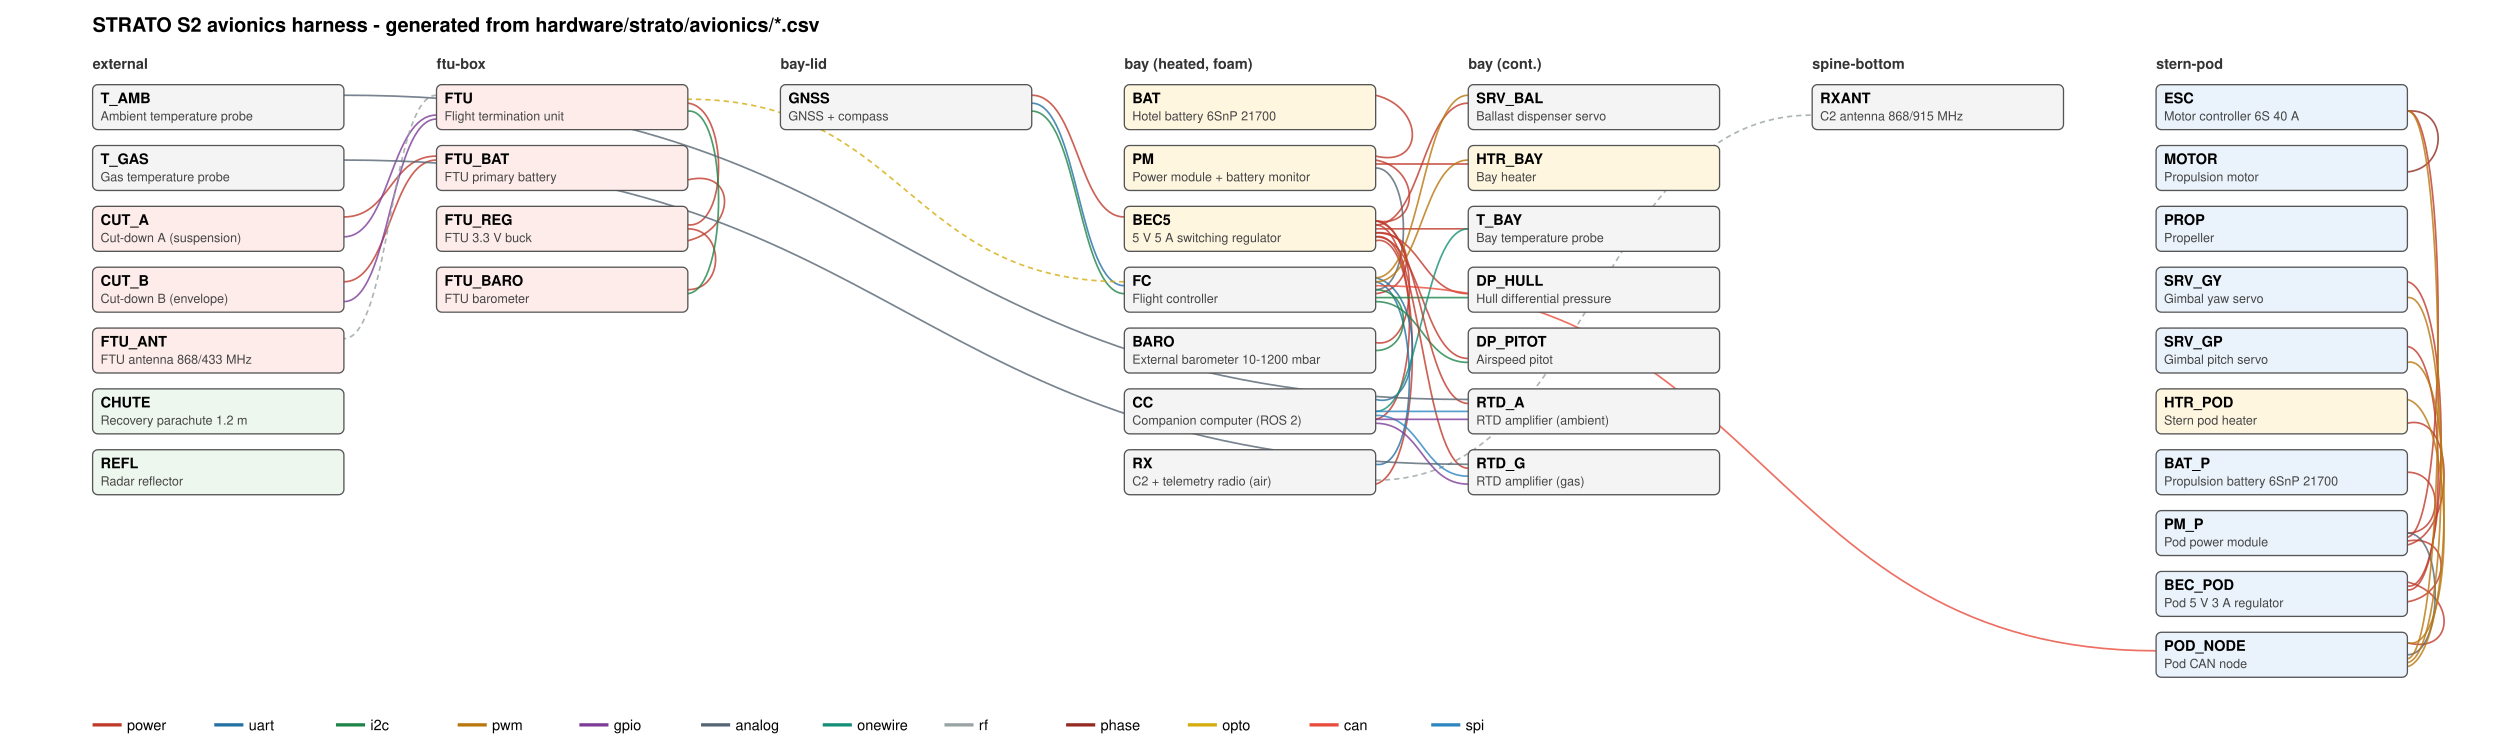
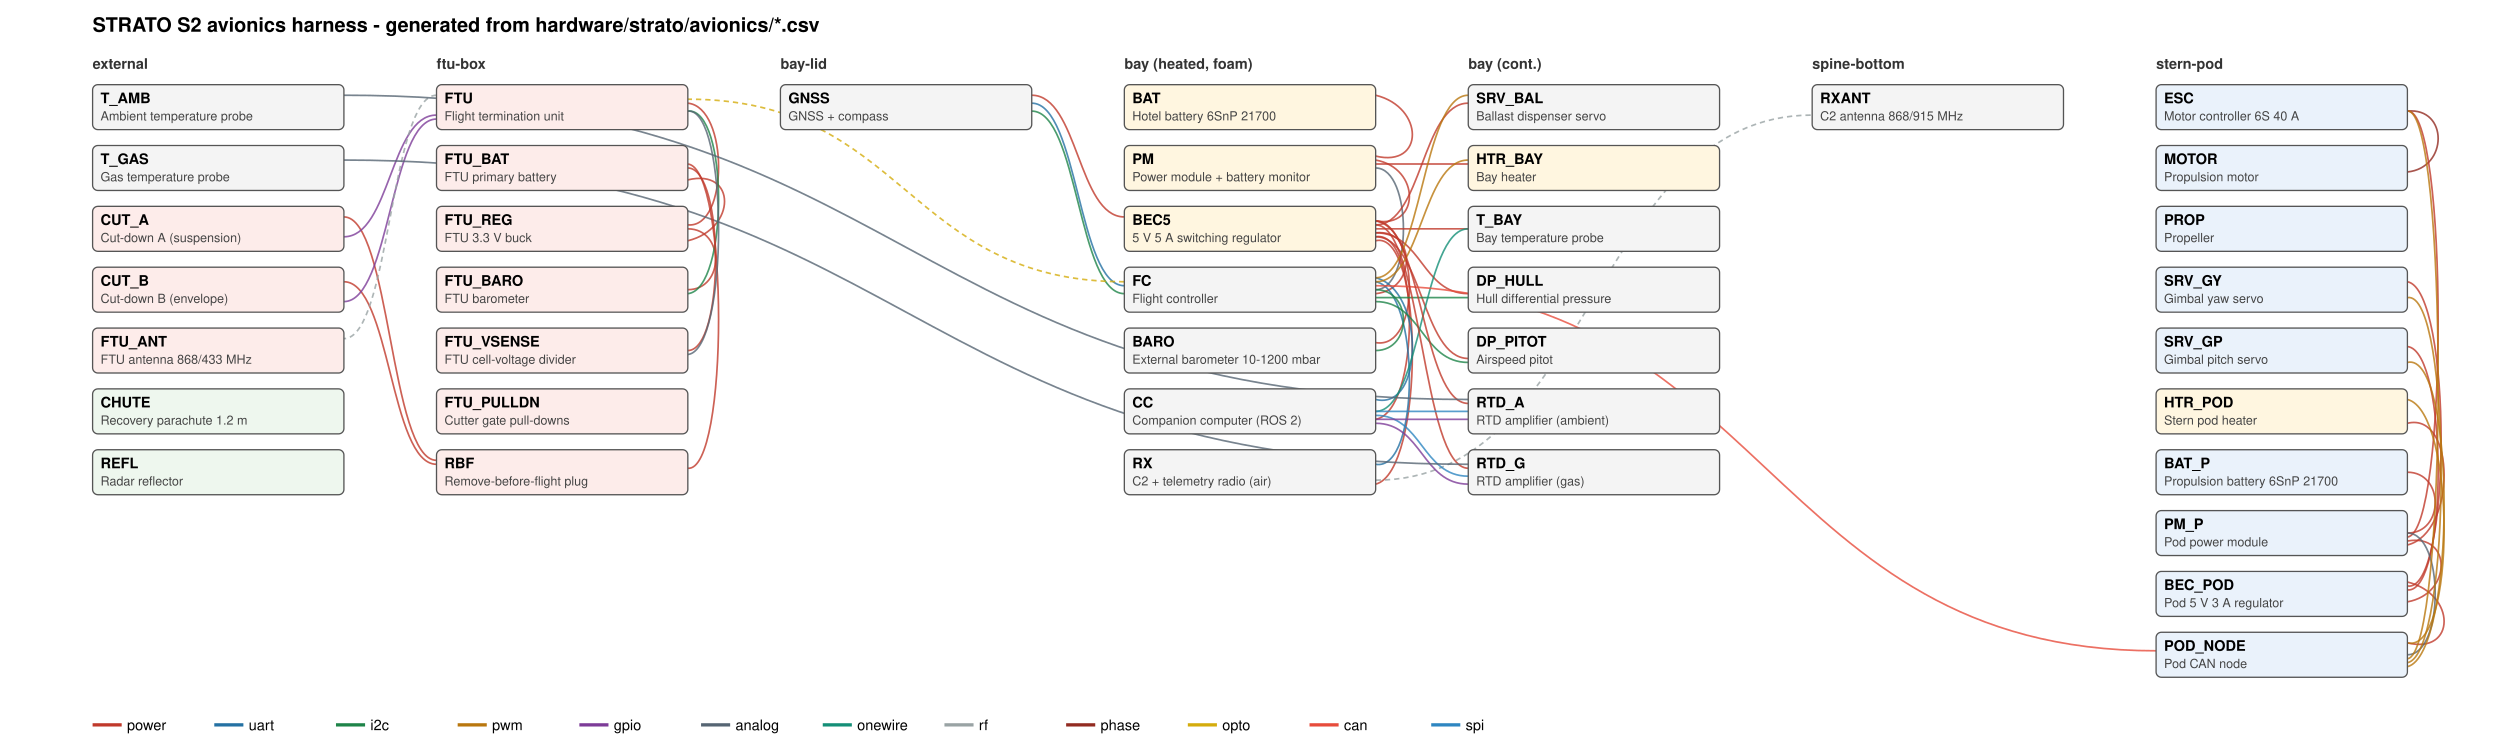
<svg xmlns="http://www.w3.org/2000/svg" viewBox="0 0 1890 570" font-family="Helvetica,Arial,sans-serif" font-size="11">
  <rect width="1890" height="570" fill="#ffffff" />
  <text x="70" y="24" font-size="15" font-weight="bold">STRATO S2 avionics harness - generated from hardware/strato/avionics/*.csv</text>
  <text x="70" y="52" font-weight="bold" fill="#333">external</text>
  <text x="330" y="52" font-weight="bold" fill="#333">ftu-box</text>
  <text x="590" y="52" font-weight="bold" fill="#333">bay-lid</text>
  <text x="850" y="52" font-weight="bold" fill="#333">bay (heated, foam)</text>
  <text x="1110" y="52" font-weight="bold" fill="#333">bay (cont.)</text>
  <text x="1370" y="52" font-weight="bold" fill="#333">spine-bottom</text>
  <text x="1630" y="52" font-weight="bold" fill="#333">stern-pod</text>
  <path d="M1040,72.0 C1077,81.0 1077,127.0 1040,118.0" fill="none" stroke="#c0392b" stroke-width="1.3" opacity="0.8" />
  <path d="M1040,121.0 C1074,127.0 1074,173.0 1040,167.0" fill="none" stroke="#c0392b" stroke-width="1.3" opacity="0.8" />
  <path d="M1040,124.0 C1075.0,124.0 1075.0,124.0 1110,124.0" fill="none" stroke="#c0392b" stroke-width="1.3" opacity="0.8" />
  <path d="M1040,127.0 C1068,127.0 1068,219.0 1040,219.0" fill="none" stroke="#566573" stroke-width="1.3" opacity="0.8" />
  <path d="M1040,176.0 C1071,173.0 1071,219.0 1040,222.0" fill="none" stroke="#c0392b" stroke-width="1.3" opacity="0.8" />
  <path d="M1040,179.0 C1074,173.0 1074,311.0 1040,317.0" fill="none" stroke="#c0392b" stroke-width="1.3" opacity="0.8" />
  <path d="M1040,182.0 C1077,173.0 1077,357.0 1040,366.0" fill="none" stroke="#c0392b" stroke-width="1.3" opacity="0.8" />
  <path d="M850,164.0 C815.0,164.0 815.0,72.0 780,72.0" fill="none" stroke="#c0392b" stroke-width="1.3" opacity="0.8" />
  <path d="M1040,167.0 C1074,173.0 1074,265.0 1040,259.0" fill="none" stroke="#c0392b" stroke-width="1.3" opacity="0.8" />
  <path d="M1040,170.0 C1075.0,170.0 1075.0,78.0 1110,78.0" fill="none" stroke="#c0392b" stroke-width="1.3" opacity="0.8" />
  <path d="M1040,173.0 C1075.0,173.0 1075.0,173.0 1110,173.0" fill="none" stroke="#c0392b" stroke-width="1.3" opacity="0.8" />
  <path d="M1040,176.0 C1075.0,176.0 1075.0,222.0 1110,222.0" fill="none" stroke="#c0392b" stroke-width="1.3" opacity="0.8" />
  <path d="M1040,179.0 C1075.0,179.0 1075.0,271.0 1110,271.0" fill="none" stroke="#c0392b" stroke-width="1.3" opacity="0.8" />
  <path d="M1040,210.0 C1077,219.0 1077,311.0 1040,302.0" fill="none" stroke="#2471a3" stroke-width="1.3" opacity="0.8" />
  <path d="M1040,213.0 C1074,219.0 1074,357.0 1040,351.0" fill="none" stroke="#2471a3" stroke-width="1.3" opacity="0.8" />
  <path d="M850,216.0 C815.0,216.0 815.0,78.0 780,78.0" fill="none" stroke="#2471a3" stroke-width="1.3" opacity="0.8" />
  <path d="M1040,219.0 C1068,219.0 1068,265.0 1040,265.0" fill="none" stroke="#1e8449" stroke-width="1.3" opacity="0.8" />
  <path d="M850,222.0 C815.0,222.0 815.0,84.0 780,84.0" fill="none" stroke="#1e8449" stroke-width="1.3" opacity="0.8" />
  <path d="M1040,225.0 C1075.0,225.0 1075.0,225.0 1110,225.0" fill="none" stroke="#1e8449" stroke-width="1.3" opacity="0.8" />
  <path d="M1040,228.0 C1075.0,228.0 1075.0,274.0 1110,274.0" fill="none" stroke="#1e8449" stroke-width="1.3" opacity="0.8" />
  <path d="M1040,210.0 C1075.0,210.0 1075.0,72.0 1110,72.0" fill="none" stroke="#b9770e" stroke-width="1.3" opacity="0.8" />
  <path d="M1040,213.0 C1075.0,213.0 1075.0,121.0 1110,121.0" fill="none" stroke="#b9770e" stroke-width="1.3" opacity="0.8" />
  <path d="M1040,311.0 C1075.0,311.0 1075.0,173.0 1110,173.0" fill="none" stroke="#148f77" stroke-width="1.3" opacity="0.8" />
  <path d="M1820,84.0 C1851,81.0 1851,127.0 1820,130.0" fill="none" stroke="#922b21" stroke-width="1.3" opacity="0.8" />
  <path d="M1040,363.0 C1205.0,363.0 1205.0,87.0 1370,87.0" fill="none" stroke="#99a3a4" stroke-width="1.3" opacity="0.8" stroke-dasharray="4 3" />
  <path d="M520,136.0 C557,127.0 557,173.0 520,182.0" fill="none" stroke="#c0392b" stroke-width="1.3" opacity="0.8" />
-   <path d="M330,118.0 C295.0,118.0 295.0,164.0 260,164.0" fill="none" stroke="#c0392b" stroke-width="1.3" opacity="0.8" />
-   <path d="M330,121.0 C295.0,121.0 295.0,213.0 260,213.0" fill="none" stroke="#c0392b" stroke-width="1.3" opacity="0.8" />
+   <path d="M330,348.0 C295.0,348.0 295.0,164.0 260,164.0" fill="none" stroke="#c0392b" stroke-width="1.3" opacity="0.8" />
+   <path d="M330,351.0 C295.0,351.0 295.0,213.0 260,213.0" fill="none" stroke="#c0392b" stroke-width="1.3" opacity="0.8" />
  <path d="M520,170.0 C551,173.0 551,81.0 520,78.0" fill="none" stroke="#c0392b" stroke-width="1.3" opacity="0.8" />
  <path d="M520,173.0 C548,173.0 548,219.0 520,219.0" fill="none" stroke="#c0392b" stroke-width="1.3" opacity="0.8" />
  <path d="M520,84.0 C551,81.0 551,219.0 520,222.0" fill="none" stroke="#1e8449" stroke-width="1.3" opacity="0.8" />
  <path d="M330,87.0 C295.0,87.0 295.0,179.0 260,179.0" fill="none" stroke="#7d3c98" stroke-width="1.3" opacity="0.8" />
  <path d="M330,90.0 C295.0,90.0 295.0,228.0 260,228.0" fill="none" stroke="#7d3c98" stroke-width="1.3" opacity="0.8" />
  <path d="M330,72.0 C295.0,72.0 295.0,256.0 260,256.0" fill="none" stroke="#99a3a4" stroke-width="1.3" opacity="0.8" stroke-dasharray="4 3" />
  <path d="M850,213.0 C685.0,213.0 685.0,75.0 520,75.0" fill="none" stroke="#d4ac0d" stroke-width="1.3" opacity="0.8" stroke-dasharray="4 3" />
  <path d="M1040,216.0 C1335.0,216.0 1335.0,492.0 1630,492.0" fill="none" stroke="#e74c3c" stroke-width="1.3" opacity="0.8" />
  <path d="M1820,357.0 C1848,357.0 1848,403.0 1820,403.0" fill="none" stroke="#c0392b" stroke-width="1.3" opacity="0.8" />
  <path d="M1820,406.0 C1851,403.0 1851,81.0 1820,84.0" fill="none" stroke="#c0392b" stroke-width="1.3" opacity="0.8" />
  <path d="M1820,409.0 C1854,403.0 1854,449.0 1820,455.0" fill="none" stroke="#c0392b" stroke-width="1.3" opacity="0.8" />
  <path d="M1820,412.0 C1857,403.0 1857,311.0 1820,320.0" fill="none" stroke="#c0392b" stroke-width="1.3" opacity="0.8" />
  <path d="M1820,440.0 C1857,449.0 1857,495.0 1820,486.0" fill="none" stroke="#c0392b" stroke-width="1.3" opacity="0.8" />
  <path d="M1820,443.0 C1854,449.0 1854,219.0 1820,213.0" fill="none" stroke="#c0392b" stroke-width="1.3" opacity="0.8" />
  <path d="M1820,446.0 C1851,449.0 1851,265.0 1820,262.0" fill="none" stroke="#c0392b" stroke-width="1.3" opacity="0.8" />
  <path d="M1820,403.0 C1848,403.0 1848,495.0 1820,495.0" fill="none" stroke="#566573" stroke-width="1.3" opacity="0.8" />
  <path d="M1820,498.0 C1851,495.0 1851,81.0 1820,84.0" fill="none" stroke="#b9770e" stroke-width="1.3" opacity="0.8" />
  <path d="M1820,501.0 C1854,495.0 1854,219.0 1820,225.0" fill="none" stroke="#b9770e" stroke-width="1.3" opacity="0.8" />
  <path d="M1820,504.0 C1857,495.0 1857,265.0 1820,274.0" fill="none" stroke="#b9770e" stroke-width="1.3" opacity="0.8" />
  <path d="M1820,486.0 C1857,495.0 1857,311.0 1820,302.0" fill="none" stroke="#b9770e" stroke-width="1.3" opacity="0.8" />
  <path d="M1040,167.0 C1075.0,167.0 1075.0,305.0 1110,305.0" fill="none" stroke="#c0392b" stroke-width="1.3" opacity="0.8" />
  <path d="M1040,170.0 C1075.0,170.0 1075.0,354.0 1110,354.0" fill="none" stroke="#c0392b" stroke-width="1.3" opacity="0.8" />
  <path d="M1040,311.0 C1075.0,311.0 1075.0,311.0 1110,311.0" fill="none" stroke="#2e86c1" stroke-width="1.3" opacity="0.8" />
  <path d="M1040,314.0 C1075.0,314.0 1075.0,360.0 1110,360.0" fill="none" stroke="#2e86c1" stroke-width="1.3" opacity="0.8" />
  <path d="M1040,317.0 C1075.0,317.0 1075.0,317.0 1110,317.0" fill="none" stroke="#7d3c98" stroke-width="1.3" opacity="0.8" />
  <path d="M1040,320.0 C1075.0,320.0 1075.0,366.0 1110,366.0" fill="none" stroke="#7d3c98" stroke-width="1.3" opacity="0.8" />
  <path d="M1110,302.0 C685.0,302.0 685.0,72.0 260,72.0" fill="none" stroke="#566573" stroke-width="1.3" opacity="0.8" />
  <path d="M1110,351.0 C685.0,351.0 685.0,121.0 260,121.0" fill="none" stroke="#566573" stroke-width="1.3" opacity="0.8" />
+   <path d="M520,124.0 C551,127.0 551,357.0 520,354.0" fill="none" stroke="#c0392b" stroke-width="1.3" opacity="0.8" />
+   <path d="M520,127.0 C548,127.0 548,265.0 520,265.0" fill="none" stroke="#c0392b" stroke-width="1.3" opacity="0.8" />
+   <path d="M520,268.0 C551,265.0 551,81.0 520,84.0" fill="none" stroke="#566573" stroke-width="1.3" opacity="0.8" />
  <rect x="70" y="64" width="190" height="34" rx="4" fill="#f4f4f4" stroke="#555" />
  <text x="76" y="78" font-weight="bold">T_AMB</text>
  <text x="76" y="91" fill="#444" font-size="9.5">Ambient temperature probe</text>
  <rect x="70" y="110" width="190" height="34" rx="4" fill="#f4f4f4" stroke="#555" />
  <text x="76" y="124" font-weight="bold">T_GAS</text>
  <text x="76" y="137" fill="#444" font-size="9.5">Gas temperature probe</text>
  <rect x="70" y="156" width="190" height="34" rx="4" fill="#fdecea" stroke="#555" />
  <text x="76" y="170" font-weight="bold">CUT_A</text>
  <text x="76" y="183" fill="#444" font-size="9.5">Cut-down A (suspension)</text>
  <rect x="70" y="202" width="190" height="34" rx="4" fill="#fdecea" stroke="#555" />
  <text x="76" y="216" font-weight="bold">CUT_B</text>
  <text x="76" y="229" fill="#444" font-size="9.5">Cut-down B (envelope)</text>
  <rect x="70" y="248" width="190" height="34" rx="4" fill="#fdecea" stroke="#555" />
  <text x="76" y="262" font-weight="bold">FTU_ANT</text>
  <text x="76" y="275" fill="#444" font-size="9.5">FTU antenna 868/433 MHz</text>
  <rect x="70" y="294" width="190" height="34" rx="4" fill="#eef7ee" stroke="#555" />
  <text x="76" y="308" font-weight="bold">CHUTE</text>
  <text x="76" y="321" fill="#444" font-size="9.5">Recovery parachute 1.2 m</text>
  <rect x="70" y="340" width="190" height="34" rx="4" fill="#eef7ee" stroke="#555" />
  <text x="76" y="354" font-weight="bold">REFL</text>
  <text x="76" y="367" fill="#444" font-size="9.5">Radar reflector</text>
  <rect x="330" y="64" width="190" height="34" rx="4" fill="#fdecea" stroke="#555" />
  <text x="336" y="78" font-weight="bold">FTU</text>
  <text x="336" y="91" fill="#444" font-size="9.5">Flight termination unit</text>
  <rect x="330" y="110" width="190" height="34" rx="4" fill="#fdecea" stroke="#555" />
  <text x="336" y="124" font-weight="bold">FTU_BAT</text>
  <text x="336" y="137" fill="#444" font-size="9.5">FTU primary battery</text>
  <rect x="330" y="156" width="190" height="34" rx="4" fill="#fdecea" stroke="#555" />
  <text x="336" y="170" font-weight="bold">FTU_REG</text>
  <text x="336" y="183" fill="#444" font-size="9.5">FTU 3.3 V buck</text>
  <rect x="330" y="202" width="190" height="34" rx="4" fill="#fdecea" stroke="#555" />
  <text x="336" y="216" font-weight="bold">FTU_BARO</text>
  <text x="336" y="229" fill="#444" font-size="9.5">FTU barometer</text>
+   <rect x="330" y="248" width="190" height="34" rx="4" fill="#fdecea" stroke="#555" />
+   <text x="336" y="262" font-weight="bold">FTU_VSENSE</text>
+   <text x="336" y="275" fill="#444" font-size="9.5">FTU cell-voltage divider</text>
+   <rect x="330" y="294" width="190" height="34" rx="4" fill="#fdecea" stroke="#555" />
+   <text x="336" y="308" font-weight="bold">FTU_PULLDN</text>
+   <text x="336" y="321" fill="#444" font-size="9.5">Cutter gate pull-downs</text>
+   <rect x="330" y="340" width="190" height="34" rx="4" fill="#fdecea" stroke="#555" />
+   <text x="336" y="354" font-weight="bold">RBF</text>
+   <text x="336" y="367" fill="#444" font-size="9.5">Remove-before-flight plug</text>
  <rect x="590" y="64" width="190" height="34" rx="4" fill="#f4f4f4" stroke="#555" />
  <text x="596" y="78" font-weight="bold">GNSS</text>
  <text x="596" y="91" fill="#444" font-size="9.5">GNSS + compass</text>
  <rect x="850" y="64" width="190" height="34" rx="4" fill="#fff6e0" stroke="#555" />
  <text x="856" y="78" font-weight="bold">BAT</text>
  <text x="856" y="91" fill="#444" font-size="9.5">Hotel battery 6SnP 21700</text>
  <rect x="850" y="110" width="190" height="34" rx="4" fill="#fff6e0" stroke="#555" />
  <text x="856" y="124" font-weight="bold">PM</text>
  <text x="856" y="137" fill="#444" font-size="9.5">Power module + battery monitor</text>
  <rect x="850" y="156" width="190" height="34" rx="4" fill="#fff6e0" stroke="#555" />
  <text x="856" y="170" font-weight="bold">BEC5</text>
  <text x="856" y="183" fill="#444" font-size="9.5">5 V 5 A switching regulator</text>
  <rect x="850" y="202" width="190" height="34" rx="4" fill="#f4f4f4" stroke="#555" />
  <text x="856" y="216" font-weight="bold">FC</text>
  <text x="856" y="229" fill="#444" font-size="9.5">Flight controller</text>
  <rect x="850" y="248" width="190" height="34" rx="4" fill="#f4f4f4" stroke="#555" />
  <text x="856" y="262" font-weight="bold">BARO</text>
  <text x="856" y="275" fill="#444" font-size="9.5">External barometer 10-1200 mbar</text>
  <rect x="850" y="294" width="190" height="34" rx="4" fill="#f4f4f4" stroke="#555" />
  <text x="856" y="308" font-weight="bold">CC</text>
  <text x="856" y="321" fill="#444" font-size="9.5">Companion computer (ROS 2)</text>
  <rect x="850" y="340" width="190" height="34" rx="4" fill="#f4f4f4" stroke="#555" />
  <text x="856" y="354" font-weight="bold">RX</text>
  <text x="856" y="367" fill="#444" font-size="9.5">C2 + telemetry radio (air)</text>
  <rect x="1110" y="64" width="190" height="34" rx="4" fill="#f4f4f4" stroke="#555" />
  <text x="1116" y="78" font-weight="bold">SRV_BAL</text>
  <text x="1116" y="91" fill="#444" font-size="9.5">Ballast dispenser servo</text>
  <rect x="1110" y="110" width="190" height="34" rx="4" fill="#fff6e0" stroke="#555" />
  <text x="1116" y="124" font-weight="bold">HTR_BAY</text>
  <text x="1116" y="137" fill="#444" font-size="9.5">Bay heater</text>
  <rect x="1110" y="156" width="190" height="34" rx="4" fill="#f4f4f4" stroke="#555" />
  <text x="1116" y="170" font-weight="bold">T_BAY</text>
  <text x="1116" y="183" fill="#444" font-size="9.5">Bay temperature probe</text>
  <rect x="1110" y="202" width="190" height="34" rx="4" fill="#f4f4f4" stroke="#555" />
  <text x="1116" y="216" font-weight="bold">DP_HULL</text>
  <text x="1116" y="229" fill="#444" font-size="9.5">Hull differential pressure</text>
  <rect x="1110" y="248" width="190" height="34" rx="4" fill="#f4f4f4" stroke="#555" />
  <text x="1116" y="262" font-weight="bold">DP_PITOT</text>
  <text x="1116" y="275" fill="#444" font-size="9.5">Airspeed pitot</text>
  <rect x="1110" y="294" width="190" height="34" rx="4" fill="#f4f4f4" stroke="#555" />
  <text x="1116" y="308" font-weight="bold">RTD_A</text>
  <text x="1116" y="321" fill="#444" font-size="9.5">RTD amplifier (ambient)</text>
  <rect x="1110" y="340" width="190" height="34" rx="4" fill="#f4f4f4" stroke="#555" />
  <text x="1116" y="354" font-weight="bold">RTD_G</text>
  <text x="1116" y="367" fill="#444" font-size="9.5">RTD amplifier (gas)</text>
  <rect x="1370" y="64" width="190" height="34" rx="4" fill="#f4f4f4" stroke="#555" />
  <text x="1376" y="78" font-weight="bold">RXANT</text>
  <text x="1376" y="91" fill="#444" font-size="9.5">C2 antenna 868/915 MHz</text>
  <rect x="1630" y="64" width="190" height="34" rx="4" fill="#eaf2fb" stroke="#555" />
  <text x="1636" y="78" font-weight="bold">ESC</text>
  <text x="1636" y="91" fill="#444" font-size="9.5">Motor controller 6S 40 A</text>
  <rect x="1630" y="110" width="190" height="34" rx="4" fill="#eaf2fb" stroke="#555" />
  <text x="1636" y="124" font-weight="bold">MOTOR</text>
  <text x="1636" y="137" fill="#444" font-size="9.5">Propulsion motor</text>
  <rect x="1630" y="156" width="190" height="34" rx="4" fill="#eaf2fb" stroke="#555" />
  <text x="1636" y="170" font-weight="bold">PROP</text>
  <text x="1636" y="183" fill="#444" font-size="9.5">Propeller</text>
  <rect x="1630" y="202" width="190" height="34" rx="4" fill="#eaf2fb" stroke="#555" />
  <text x="1636" y="216" font-weight="bold">SRV_GY</text>
  <text x="1636" y="229" fill="#444" font-size="9.5">Gimbal yaw servo</text>
  <rect x="1630" y="248" width="190" height="34" rx="4" fill="#eaf2fb" stroke="#555" />
  <text x="1636" y="262" font-weight="bold">SRV_GP</text>
  <text x="1636" y="275" fill="#444" font-size="9.5">Gimbal pitch servo</text>
  <rect x="1630" y="294" width="190" height="34" rx="4" fill="#fff6e0" stroke="#555" />
  <text x="1636" y="308" font-weight="bold">HTR_POD</text>
  <text x="1636" y="321" fill="#444" font-size="9.5">Stern pod heater</text>
  <rect x="1630" y="340" width="190" height="34" rx="4" fill="#eaf2fb" stroke="#555" />
  <text x="1636" y="354" font-weight="bold">BAT_P</text>
  <text x="1636" y="367" fill="#444" font-size="9.5">Propulsion battery 6SnP 21700</text>
  <rect x="1630" y="386" width="190" height="34" rx="4" fill="#eaf2fb" stroke="#555" />
  <text x="1636" y="400" font-weight="bold">PM_P</text>
  <text x="1636" y="413" fill="#444" font-size="9.5">Pod power module</text>
  <rect x="1630" y="432" width="190" height="34" rx="4" fill="#eaf2fb" stroke="#555" />
  <text x="1636" y="446" font-weight="bold">BEC_POD</text>
  <text x="1636" y="459" fill="#444" font-size="9.5">Pod 5 V 3 A regulator</text>
  <rect x="1630" y="478" width="190" height="34" rx="4" fill="#eaf2fb" stroke="#555" />
  <text x="1636" y="492" font-weight="bold">POD_NODE</text>
  <text x="1636" y="505" fill="#444" font-size="9.5">Pod CAN node</text>
  <line x1="70" y1="548" x2="92" y2="548" stroke="#c0392b" stroke-width="2.5" />
  <text x="96" y="552">power</text>
  <line x1="162" y1="548" x2="184" y2="548" stroke="#2471a3" stroke-width="2.5" />
  <text x="188" y="552">uart</text>
  <line x1="254" y1="548" x2="276" y2="548" stroke="#1e8449" stroke-width="2.5" />
  <text x="280" y="552">i2c</text>
  <line x1="346" y1="548" x2="368" y2="548" stroke="#b9770e" stroke-width="2.5" />
  <text x="372" y="552">pwm</text>
  <line x1="438" y1="548" x2="460" y2="548" stroke="#7d3c98" stroke-width="2.5" />
  <text x="464" y="552">gpio</text>
  <line x1="530" y1="548" x2="552" y2="548" stroke="#566573" stroke-width="2.5" />
  <text x="556" y="552">analog</text>
  <line x1="622" y1="548" x2="644" y2="548" stroke="#148f77" stroke-width="2.5" />
  <text x="648" y="552">onewire</text>
  <line x1="714" y1="548" x2="736" y2="548" stroke="#99a3a4" stroke-width="2.5" />
  <text x="740" y="552">rf</text>
  <line x1="806" y1="548" x2="828" y2="548" stroke="#922b21" stroke-width="2.5" />
  <text x="832" y="552">phase</text>
  <line x1="898" y1="548" x2="920" y2="548" stroke="#d4ac0d" stroke-width="2.5" />
  <text x="924" y="552">opto</text>
  <line x1="990" y1="548" x2="1012" y2="548" stroke="#e74c3c" stroke-width="2.5" />
  <text x="1016" y="552">can</text>
  <line x1="1082" y1="548" x2="1104" y2="548" stroke="#2e86c1" stroke-width="2.5" />
  <text x="1108" y="552">spi</text>
</svg>
